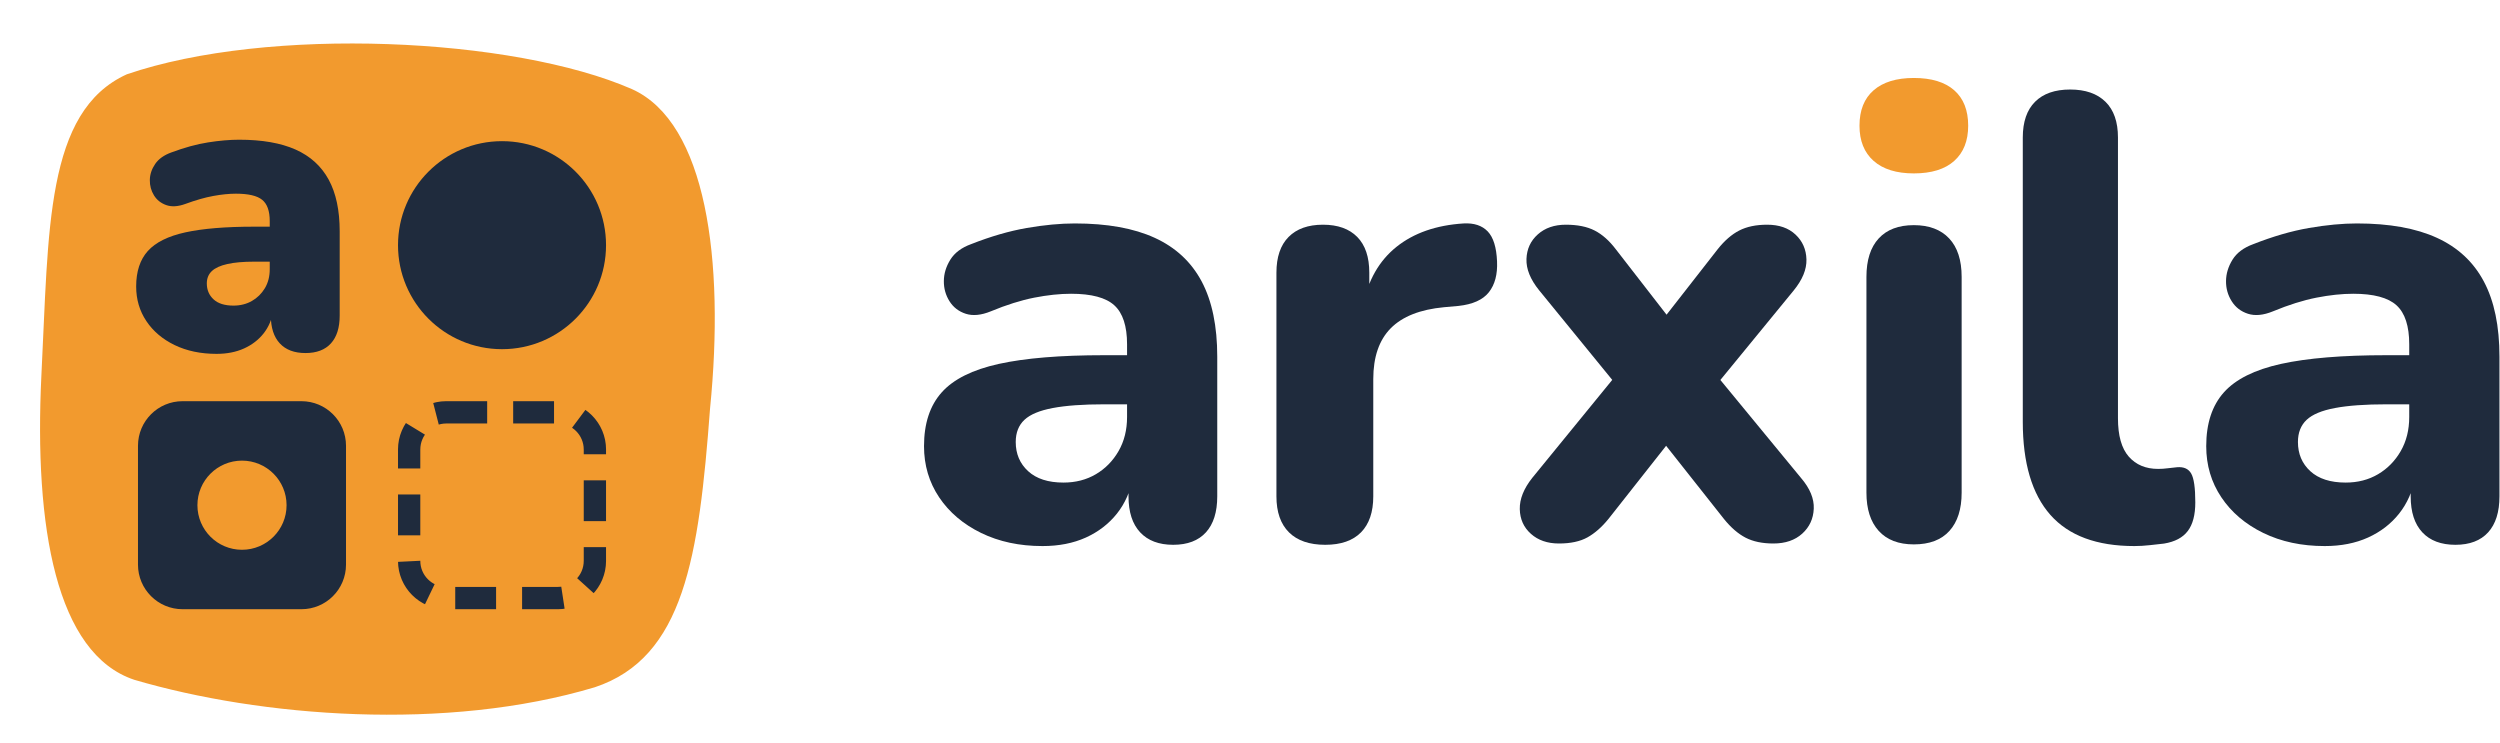
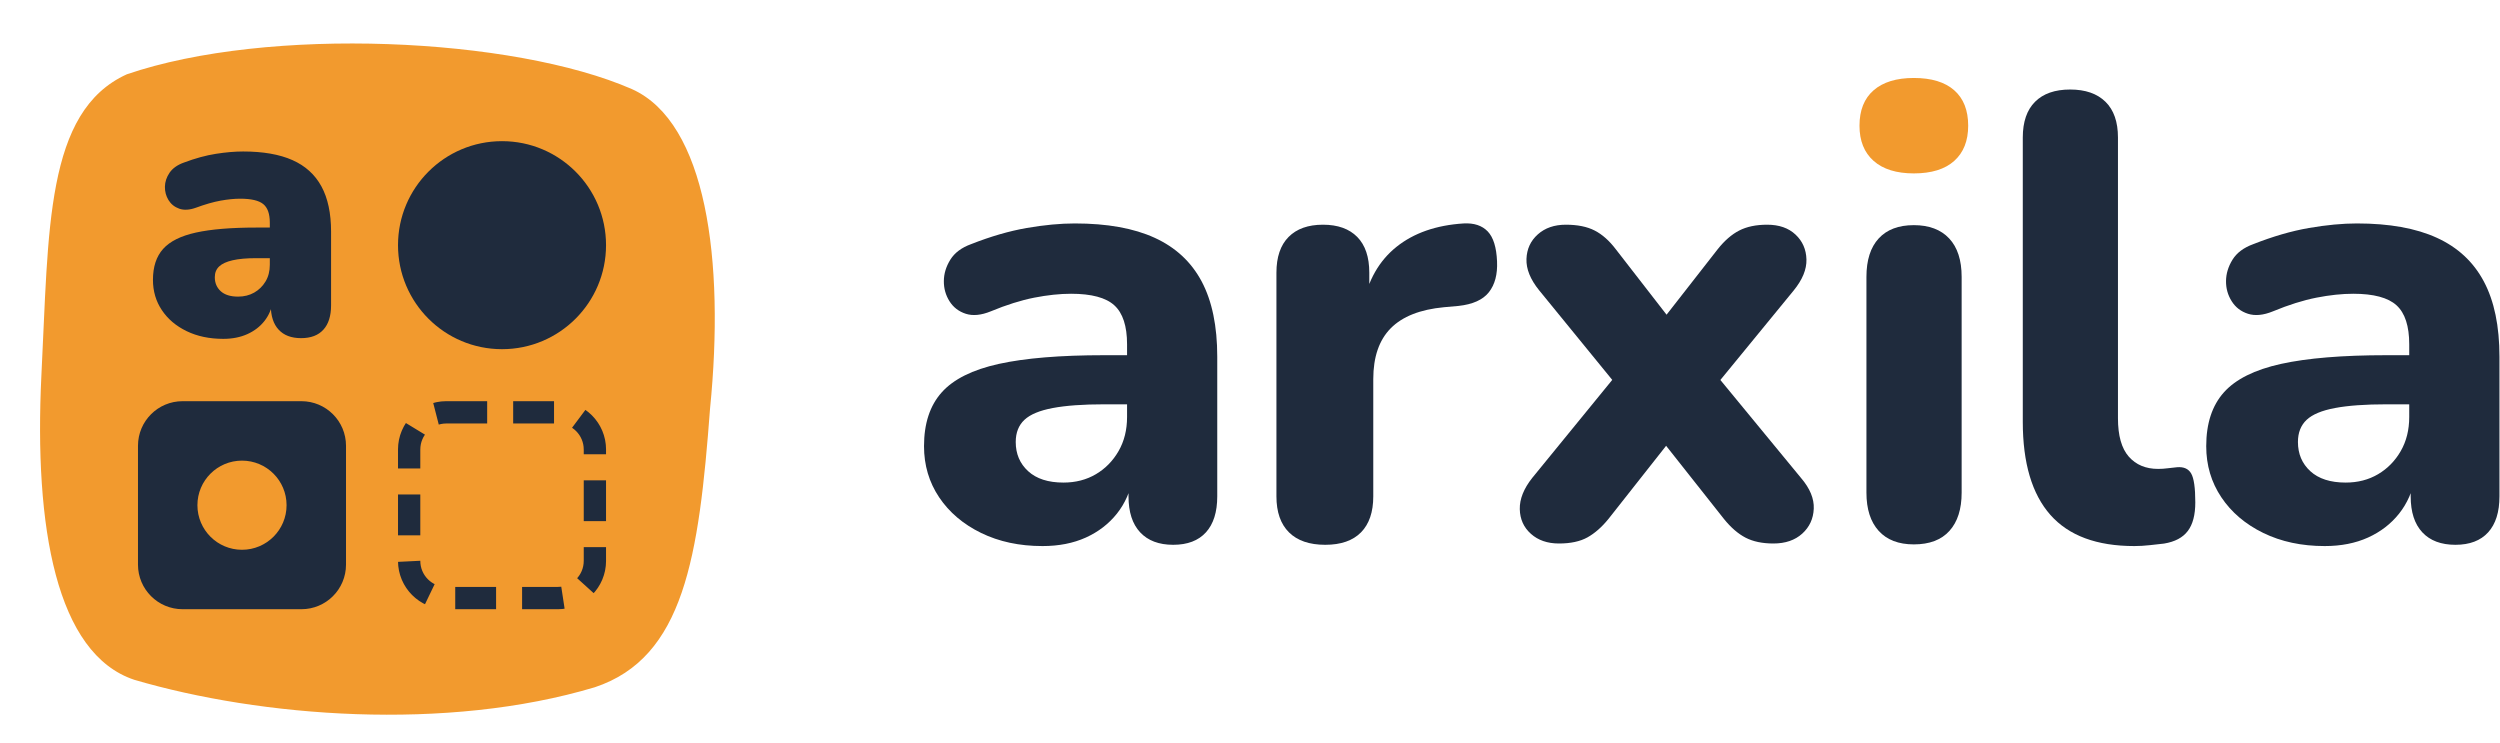
<svg xmlns="http://www.w3.org/2000/svg" viewBox="0.00 0.00 672.71 200.00" width="673" height="200" role="img" aria-label="arxila">
  <path d="M34 20 C72 7 138 10 170 24 C190 33 195 70 191 110 C188 150 184 177 160 185 C120 197 70 193 36 183 C15 176 9 142 11 101 C13 62 12 30 34 20 Z" fill="#F29A2E" />
-   <path d="M58.15 95.26Q51.78 95.26 46.88 92.9Q41.98 90.53 39.25 86.43Q36.51 82.33 36.51 77.12Q36.51 71.07 39.64 67.58Q42.78 64.08 49.76 62.55Q56.75 61.02 68.26 61.02H74.43V70.44H68.23Q63.86 70.44 61.04 71.08Q58.22 71.71 56.88 72.98Q55.53 74.25 55.53 76.3Q55.53 78.92 57.36 80.6Q59.18 82.27 62.7 82.27Q65.47 82.27 67.65 81.03Q69.82 79.8 71.15 77.6Q72.47 75.4 72.47 72.48V59.53Q72.47 55.43 70.43 53.79Q68.4 52.14 63.36 52.14Q60.61 52.14 57.29 52.75Q53.97 53.35 49.75 54.9Q46.77 55.98 44.61 55.21Q42.44 54.44 41.3 52.58Q40.15 50.71 40.19 48.46Q40.22 46.21 41.62 44.15Q43.02 42.1 46 41.03Q51.3 39.05 55.88 38.33Q60.46 37.61 64.24 37.61Q73.45 37.61 79.4 40.25Q85.36 42.9 88.33 48.35Q91.3 53.79 91.3 62.28V84.94Q91.3 89.84 88.94 92.44Q86.58 95.04 82.09 95.04Q77.59 95.04 75.18 92.44Q72.76 89.84 72.76 84.94V82.07L73.44 83.57Q72.88 87.13 70.83 89.74Q68.78 92.34 65.56 93.8Q62.34 95.26 58.15 95.26Z" fill="#1F2B3D" />
+   <path d="M59.96 91.22Q54.39 91.22 50.11 89.15Q45.82 87.08 43.43 83.49Q41.03 79.91 41.03 75.34Q41.03 70.05 43.77 67Q46.52 63.94 52.63 62.6Q58.74 61.26 68.81 61.26H74.21V69.5H68.79Q64.96 69.5 62.5 70.06Q60.03 70.62 58.85 71.73Q57.68 72.83 57.68 74.63Q57.68 76.93 59.27 78.39Q60.87 79.85 63.95 79.85Q66.37 79.85 68.28 78.77Q70.18 77.69 71.34 75.77Q72.49 73.84 72.49 71.29V59.95Q72.49 56.37 70.71 54.93Q68.93 53.49 64.53 53.49Q62.12 53.49 59.21 54.02Q56.31 54.55 52.62 55.91Q50.01 56.85 48.11 56.18Q46.22 55.5 45.22 53.87Q44.22 52.24 44.25 50.27Q44.28 48.3 45.5 46.5Q46.73 44.71 49.34 43.77Q53.97 42.03 57.98 41.41Q61.99 40.78 65.29 40.78Q73.35 40.78 78.56 43.09Q83.78 45.4 86.38 50.17Q88.98 54.94 88.98 62.36V82.19Q88.98 86.48 86.91 88.75Q84.85 91.03 80.91 91.03Q76.98 91.03 74.87 88.75Q72.75 86.48 72.75 82.19V79.68L73.35 80.99Q72.85 84.11 71.06 86.39Q69.27 88.67 66.45 89.94Q63.63 91.22 59.96 91.22Z" fill="#1F2B3D" />
  <circle cx="135" cy="66" r="28" fill="#1F2B3D" />
  <rect x="37" y="108" width="56" height="56" rx="12" fill="#1F2B3D" />
  <circle cx="65" cy="136" r="12" fill="#F29A2E" />
  <rect x="110" y="111" width="50" height="50" rx="10" fill="none" stroke="#1F2B3D" stroke-width="6" stroke-dasharray="11 7" />
  <path d="M280.51 147Q271.2 147 263.97 143.47Q256.74 139.94 252.67 133.87Q248.6 127.79 248.6 120.12Q248.6 110.95 253.36 105.63Q258.11 100.31 268.75 97.96Q279.38 95.62 297.11 95.62H306.02V108.84H297.17Q288.56 108.84 283.27 109.84Q277.97 110.83 275.63 113.02Q273.29 115.22 273.29 118.99Q273.29 123.79 276.64 126.85Q279.98 129.91 286.14 129.91Q291.05 129.91 294.88 127.65Q298.7 125.39 300.98 121.42Q303.26 117.45 303.26 112.26V92.69Q303.26 85.32 299.84 82.2Q296.43 79.08 288.19 79.08Q283.64 79.08 278.27 80.13Q272.91 81.19 266.58 83.81Q262.71 85.39 259.85 84.47Q257 83.55 255.45 81.08Q253.91 78.62 253.94 75.65Q253.96 72.68 255.69 69.9Q257.42 67.12 261.28 65.72Q269.2 62.6 276.27 61.37Q283.35 60.15 289.19 60.15Q302.26 60.15 310.7 64.02Q319.15 67.88 323.35 75.78Q327.54 83.68 327.54 96.03V133.62Q327.54 139.95 324.49 143.31Q321.44 146.66 315.68 146.66Q309.92 146.66 306.79 143.31Q303.65 139.95 303.65 133.62V127.34L304.85 128.46Q303.82 134.13 300.53 138.27Q297.23 142.41 292.16 144.71Q287.09 147 280.51 147Z" fill="#1F2B3D" />
  <path d="M356.61 146.66Q350.23 146.66 346.85 143.31Q343.47 139.95 343.47 133.62V73.41Q343.47 67.09 346.74 63.79Q350.01 60.49 356 60.49Q361.98 60.49 365.23 63.79Q368.47 67.09 368.47 73.41V82.24H366.78Q368.78 72.06 375.79 66.45Q382.8 60.85 393.86 60.15Q398.06 59.92 400.35 62.3Q402.63 64.69 402.86 70.38Q403.09 75.58 400.67 78.66Q398.24 81.74 392.44 82.36L388.6 82.7Q378.94 83.61 374.24 88.37Q369.54 93.13 369.54 102.06V133.62Q369.54 139.95 366.24 143.31Q362.94 146.66 356.61 146.66Z" fill="#1F2B3D" />
  <path d="M419.53 146.31Q414.89 146.31 411.98 143.71Q409.07 141.12 408.98 137.06Q408.9 133 412.31 128.68L438.63 96.44V108.1L414.17 78.12Q410.64 73.75 410.78 69.72Q410.92 65.69 413.84 63.09Q416.75 60.49 421.38 60.49Q426.09 60.49 429.14 62.06Q432.2 63.63 434.83 67.1L452.96 90.47H444L462.25 67.1Q465 63.63 468.05 62.06Q471.1 60.49 475.58 60.49Q480.38 60.49 483.21 63.15Q486.04 65.8 486.15 69.84Q486.26 73.87 482.68 78.24L458.27 108.04V96.57L484.7 128.68Q488.29 132.88 488.12 136.94Q487.95 141 485.01 143.66Q482.07 146.31 477.26 146.31Q472.79 146.31 469.76 144.74Q466.74 143.17 463.94 139.7L444 114.48H452.73L432.85 139.7Q430.17 143 427.2 144.66Q424.23 146.31 419.53 146.31Z" fill="#1F2B3D" />
  <path d="M515.06 146.55Q508.9 146.55 505.6 142.91Q502.3 139.27 502.3 132.62V74.54Q502.3 67.77 505.6 64.19Q508.9 60.61 515.06 60.61Q521.21 60.61 524.57 64.19Q527.93 67.77 527.93 74.54V132.62Q527.93 139.27 524.65 142.91Q521.38 146.55 515.06 146.55Z" fill="#1F2B3D" />
  <path d="M515.06 46.68Q508.05 46.68 504.24 43.32Q500.43 39.95 500.43 33.84Q500.43 27.61 504.24 24.3Q508.05 20.99 515.06 20.99Q522.17 20.99 525.93 24.3Q529.69 27.61 529.69 33.84Q529.69 39.95 525.93 43.32Q522.17 46.68 515.06 46.68Z" fill="#F29A2E" />
  <path d="M574.43 147Q559.23 147 551.81 138.6Q544.39 130.19 544.39 113.57V37.02Q544.39 30.7 547.69 27.4Q550.99 24.1 557.14 24.1Q563.29 24.1 566.65 27.4Q570.01 30.7 570.01 37.02V112.6Q570.01 119.61 572.92 122.92Q575.83 126.23 580.82 126.23Q582.13 126.23 583.37 126.06Q584.61 125.9 585.91 125.78Q588.6 125.55 589.71 127.45Q590.83 129.36 590.83 135.24Q590.83 140.28 588.81 142.94Q586.8 145.61 582.42 146.33Q580.88 146.5 578.67 146.75Q576.45 147 574.43 147Z" fill="#1F2B3D" />
  <path d="M625.67 147Q616.36 147 609.13 143.47Q601.9 139.94 597.84 133.87Q593.77 127.79 593.77 120.12Q593.77 110.95 598.52 105.63Q603.27 100.31 613.91 97.96Q624.55 95.62 642.27 95.62H651.18V108.84H642.33Q633.72 108.84 628.43 109.84Q623.13 110.83 620.8 113.02Q618.46 115.22 618.46 118.99Q618.46 123.79 621.8 126.85Q625.15 129.91 631.31 129.91Q636.22 129.91 640.04 127.65Q643.86 125.39 646.14 121.42Q648.42 117.45 648.42 112.26V92.69Q648.42 85.32 645.01 82.2Q641.59 79.08 633.35 79.08Q628.8 79.08 623.44 80.13Q618.07 81.19 611.74 83.81Q607.88 85.39 605.02 84.47Q602.16 83.55 600.62 81.08Q599.07 78.62 599.1 75.65Q599.13 72.68 600.85 69.9Q602.58 67.12 606.45 65.72Q614.36 62.6 621.44 61.37Q628.52 60.15 634.35 60.15Q647.42 60.15 655.87 64.02Q664.32 67.88 668.51 75.78Q672.71 83.68 672.71 96.03V133.62Q672.71 139.95 669.66 143.31Q666.61 146.66 660.85 146.66Q655.08 146.66 651.95 143.31Q648.81 139.95 648.81 133.62V127.34L650.01 128.46Q648.98 134.13 645.69 138.27Q642.4 142.41 637.32 144.71Q632.25 147 625.67 147Z" fill="#1F2B3D" />
</svg>
